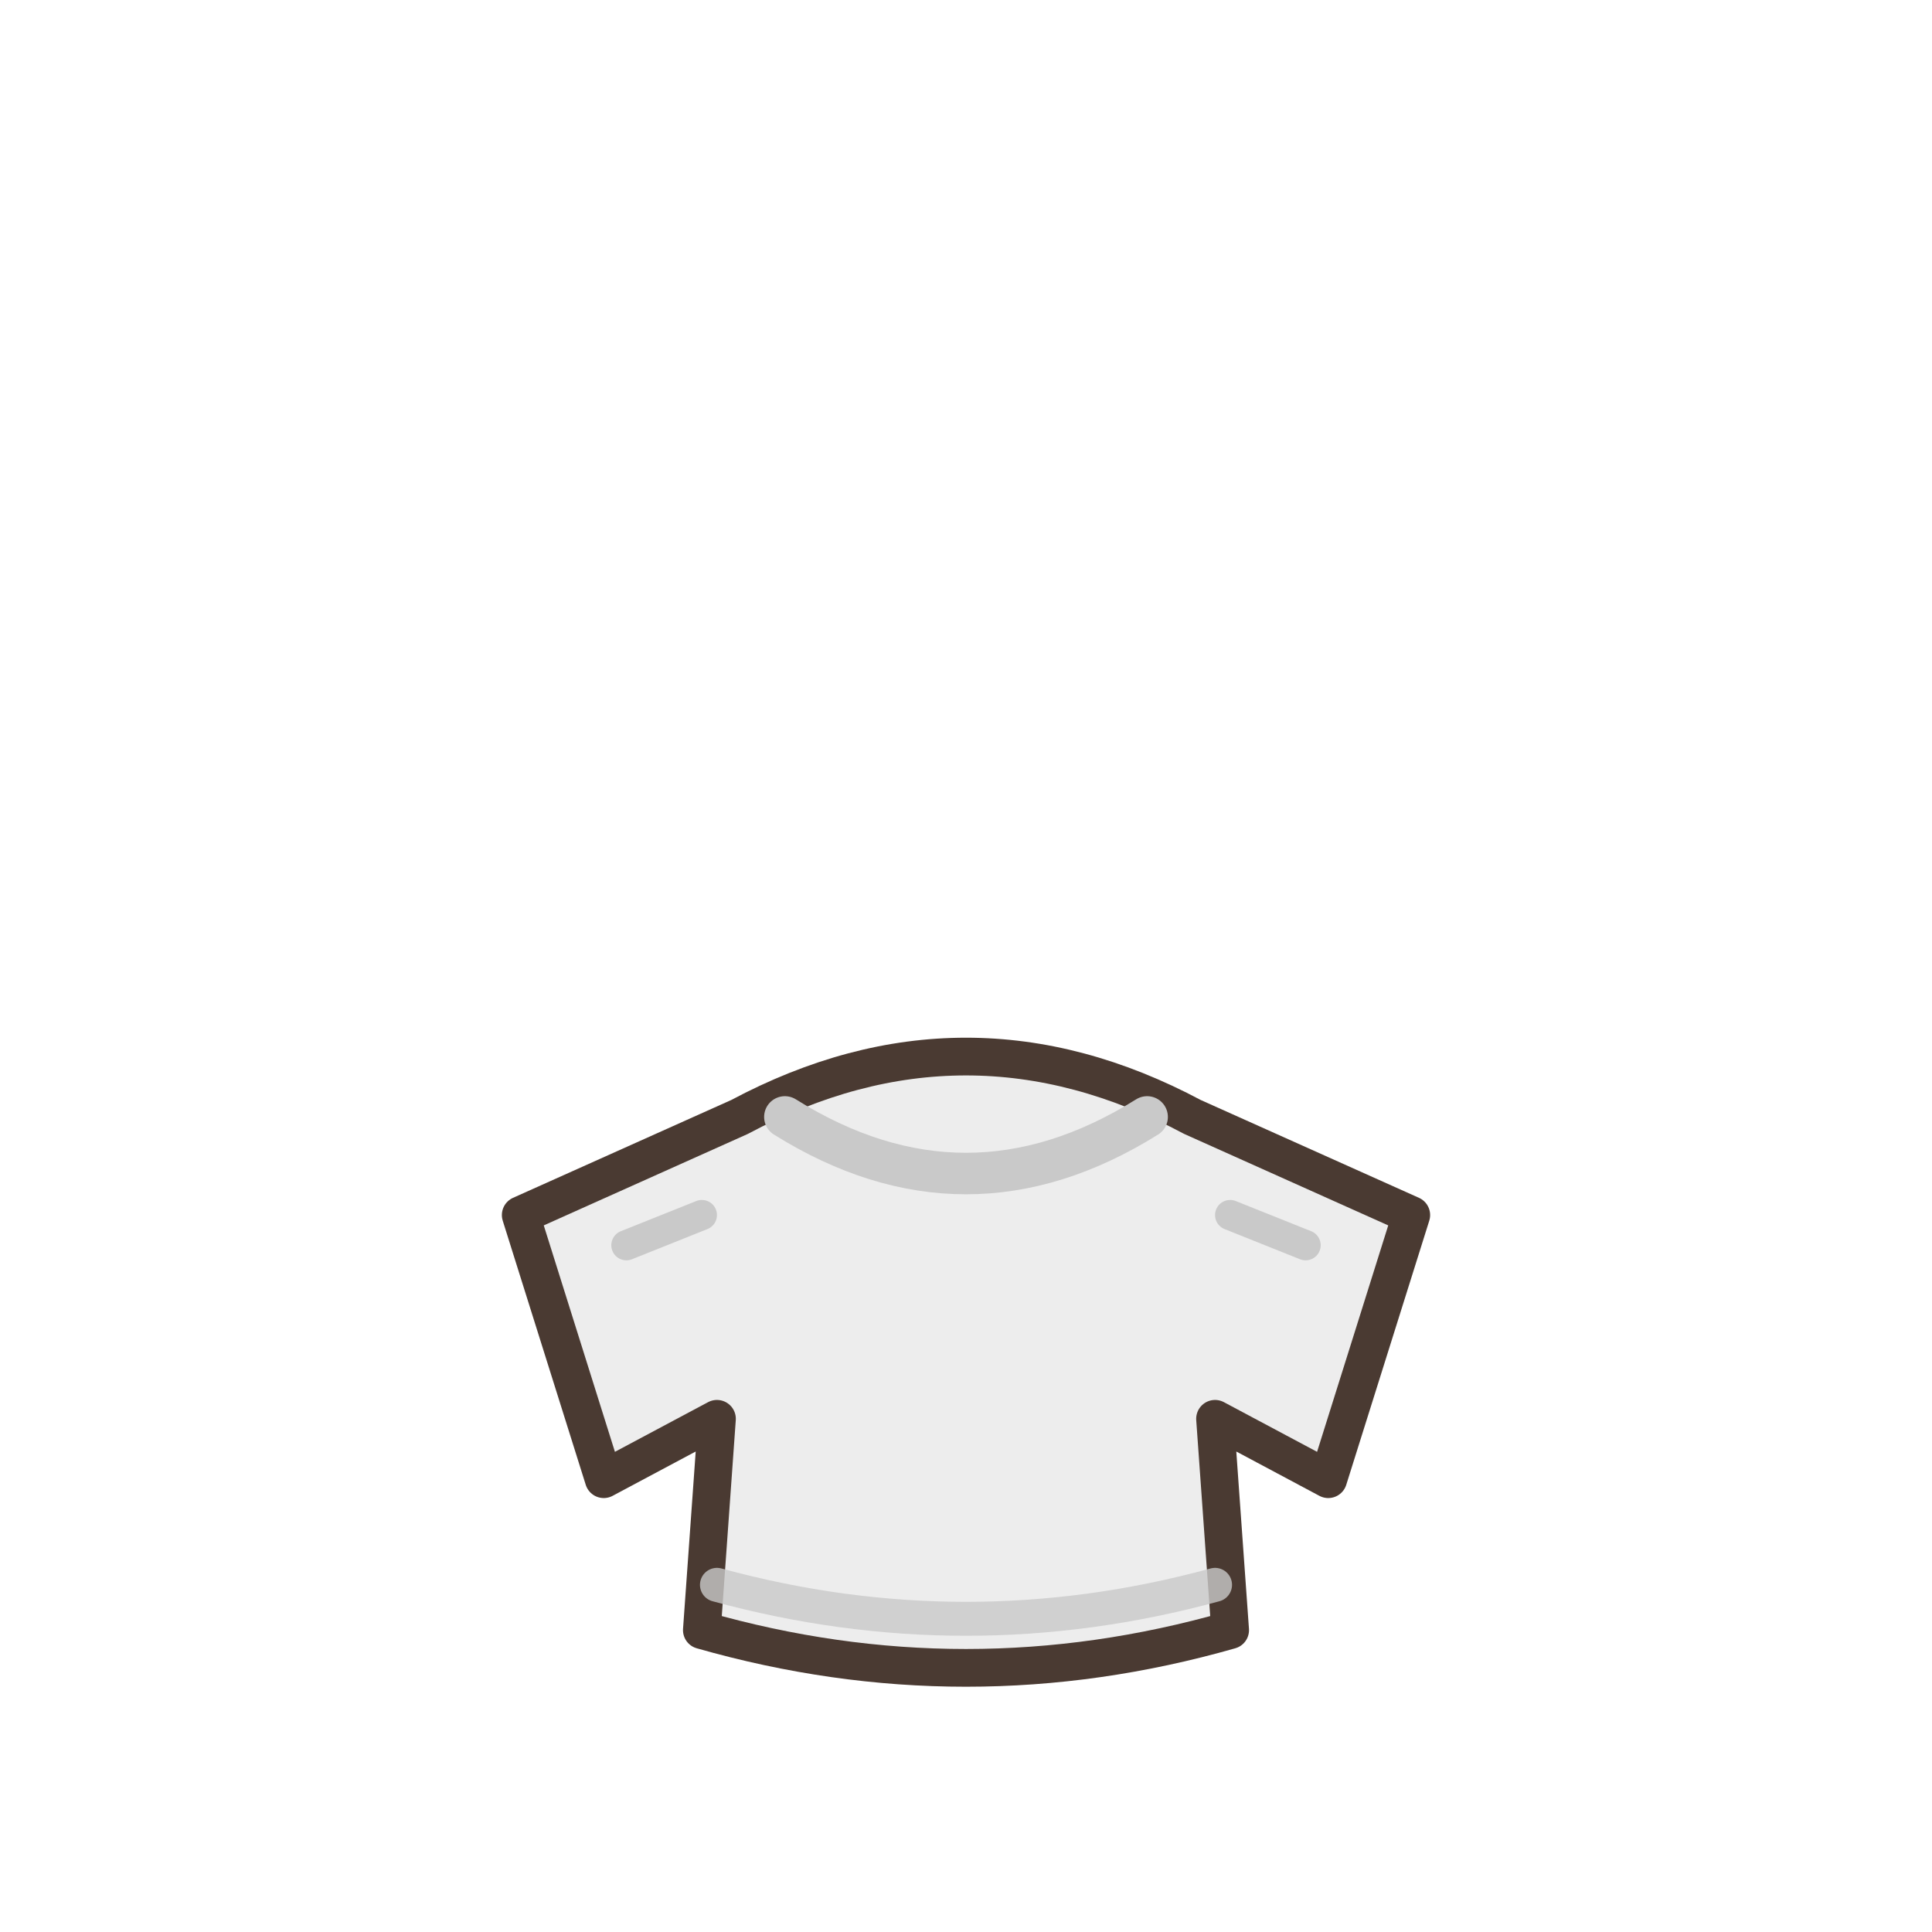
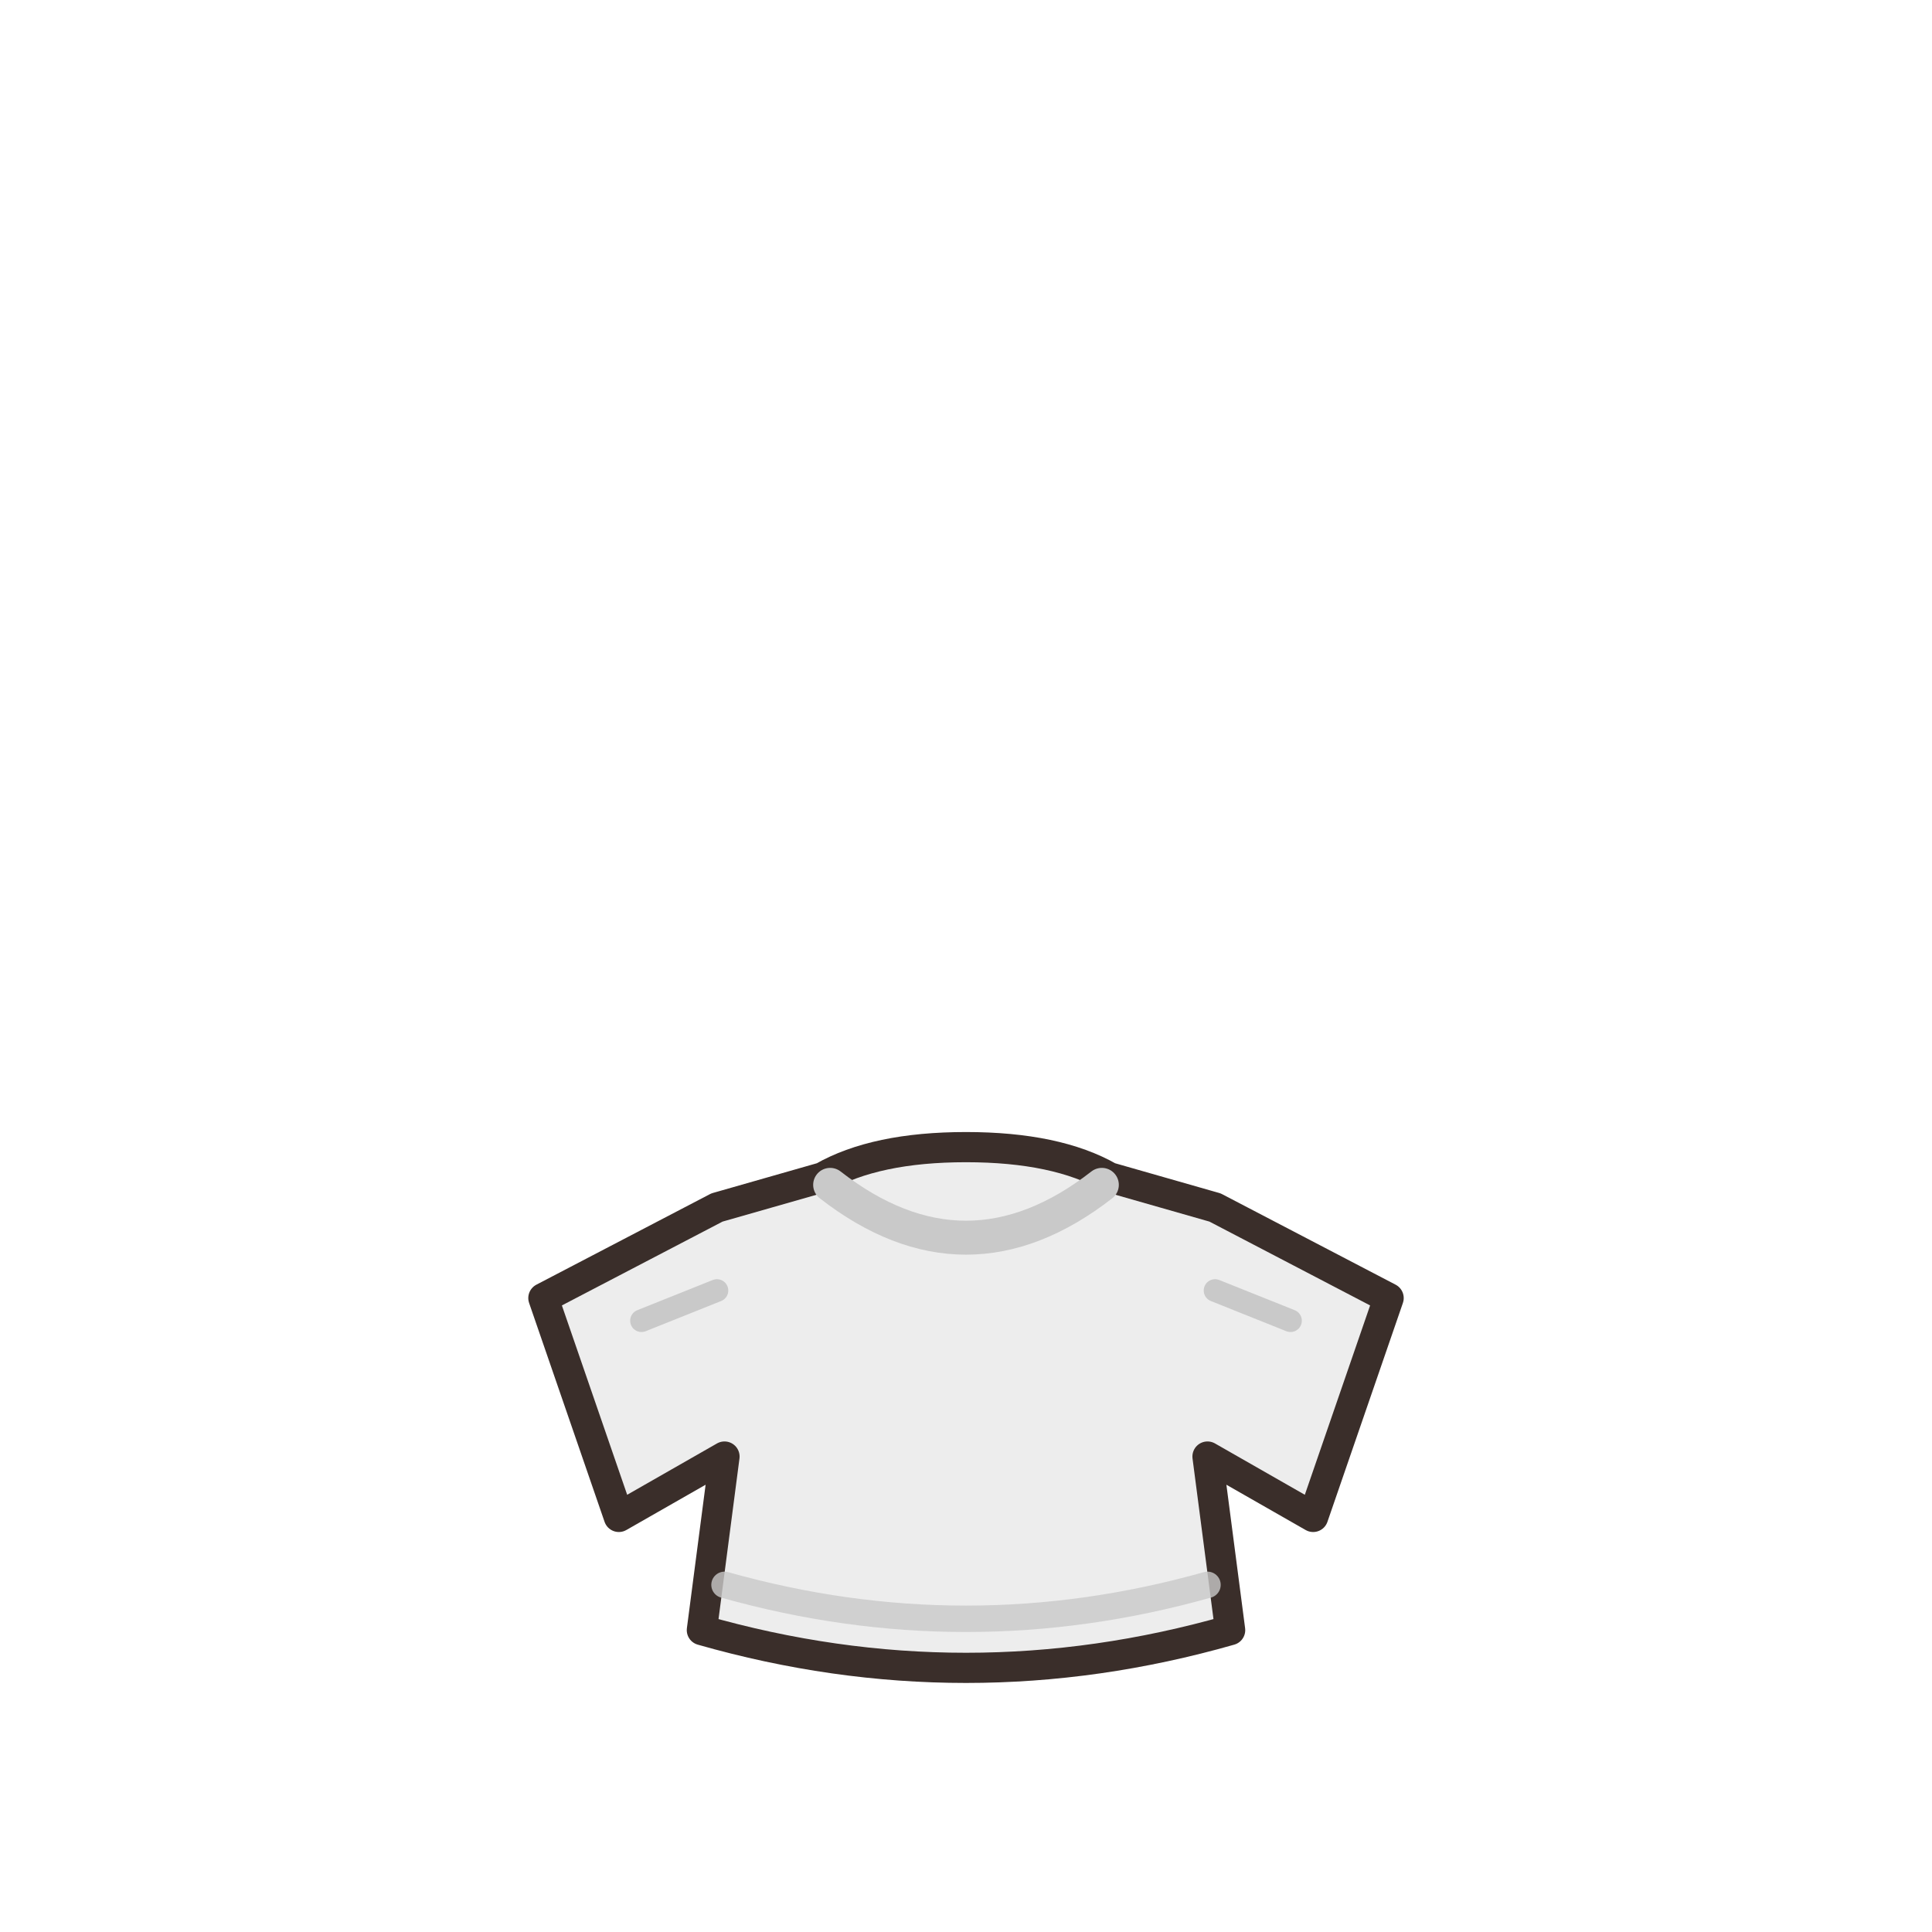
<svg xmlns="http://www.w3.org/2000/svg" viewBox="0 0 512 512" width="512" height="512">
-   <g stroke="#4a3a32" stroke-width="10" stroke-linejoin="round" stroke-linecap="round">
-     <path d="M196 296 Q226 280 256 280 Q286 280 316 296 L374 322 L352 392 L322 376 L326 432 Q256 452 186 432 L190 376 L160 392 L138 322 Z" fill="#ededed" />
-     <path d="M208 296 Q256 326 304 296" fill="none" stroke="#c9c9c9" stroke-width="11" />
-     <path d="M190 420 Q256 438 322 420" fill="none" stroke="#c9c9c9" stroke-width="9" opacity="0.8" />
-     <path d="M166 330 L186 322 M346 330 L326 322" fill="none" stroke="#c9c9c9" stroke-width="8" />
+   <g stroke="#3a2e2a" stroke-width="8" stroke-linejoin="round" stroke-linecap="round">
+     <path d="M218 312 Q232 304 256 304 Q280 304 294 312 L322 320 L368 344 L348 402 L320 386 L326 432 Q256 452 186 432 L192 386 L164 402 L144 344 L190 320 Z" fill="#ededed" />
+     <path d="M220 314 Q256 342 292 314" fill="none" stroke="#c9c9c9" stroke-width="9" />
+     <path d="M192 420 Q256 438 320 420" fill="none" stroke="#c9c9c9" stroke-width="7" opacity="0.8" />
+     <path d="M170 350 L190 342 M342 350 L322 342" fill="none" stroke="#c9c9c9" stroke-width="6" />
  </g>
</svg>
